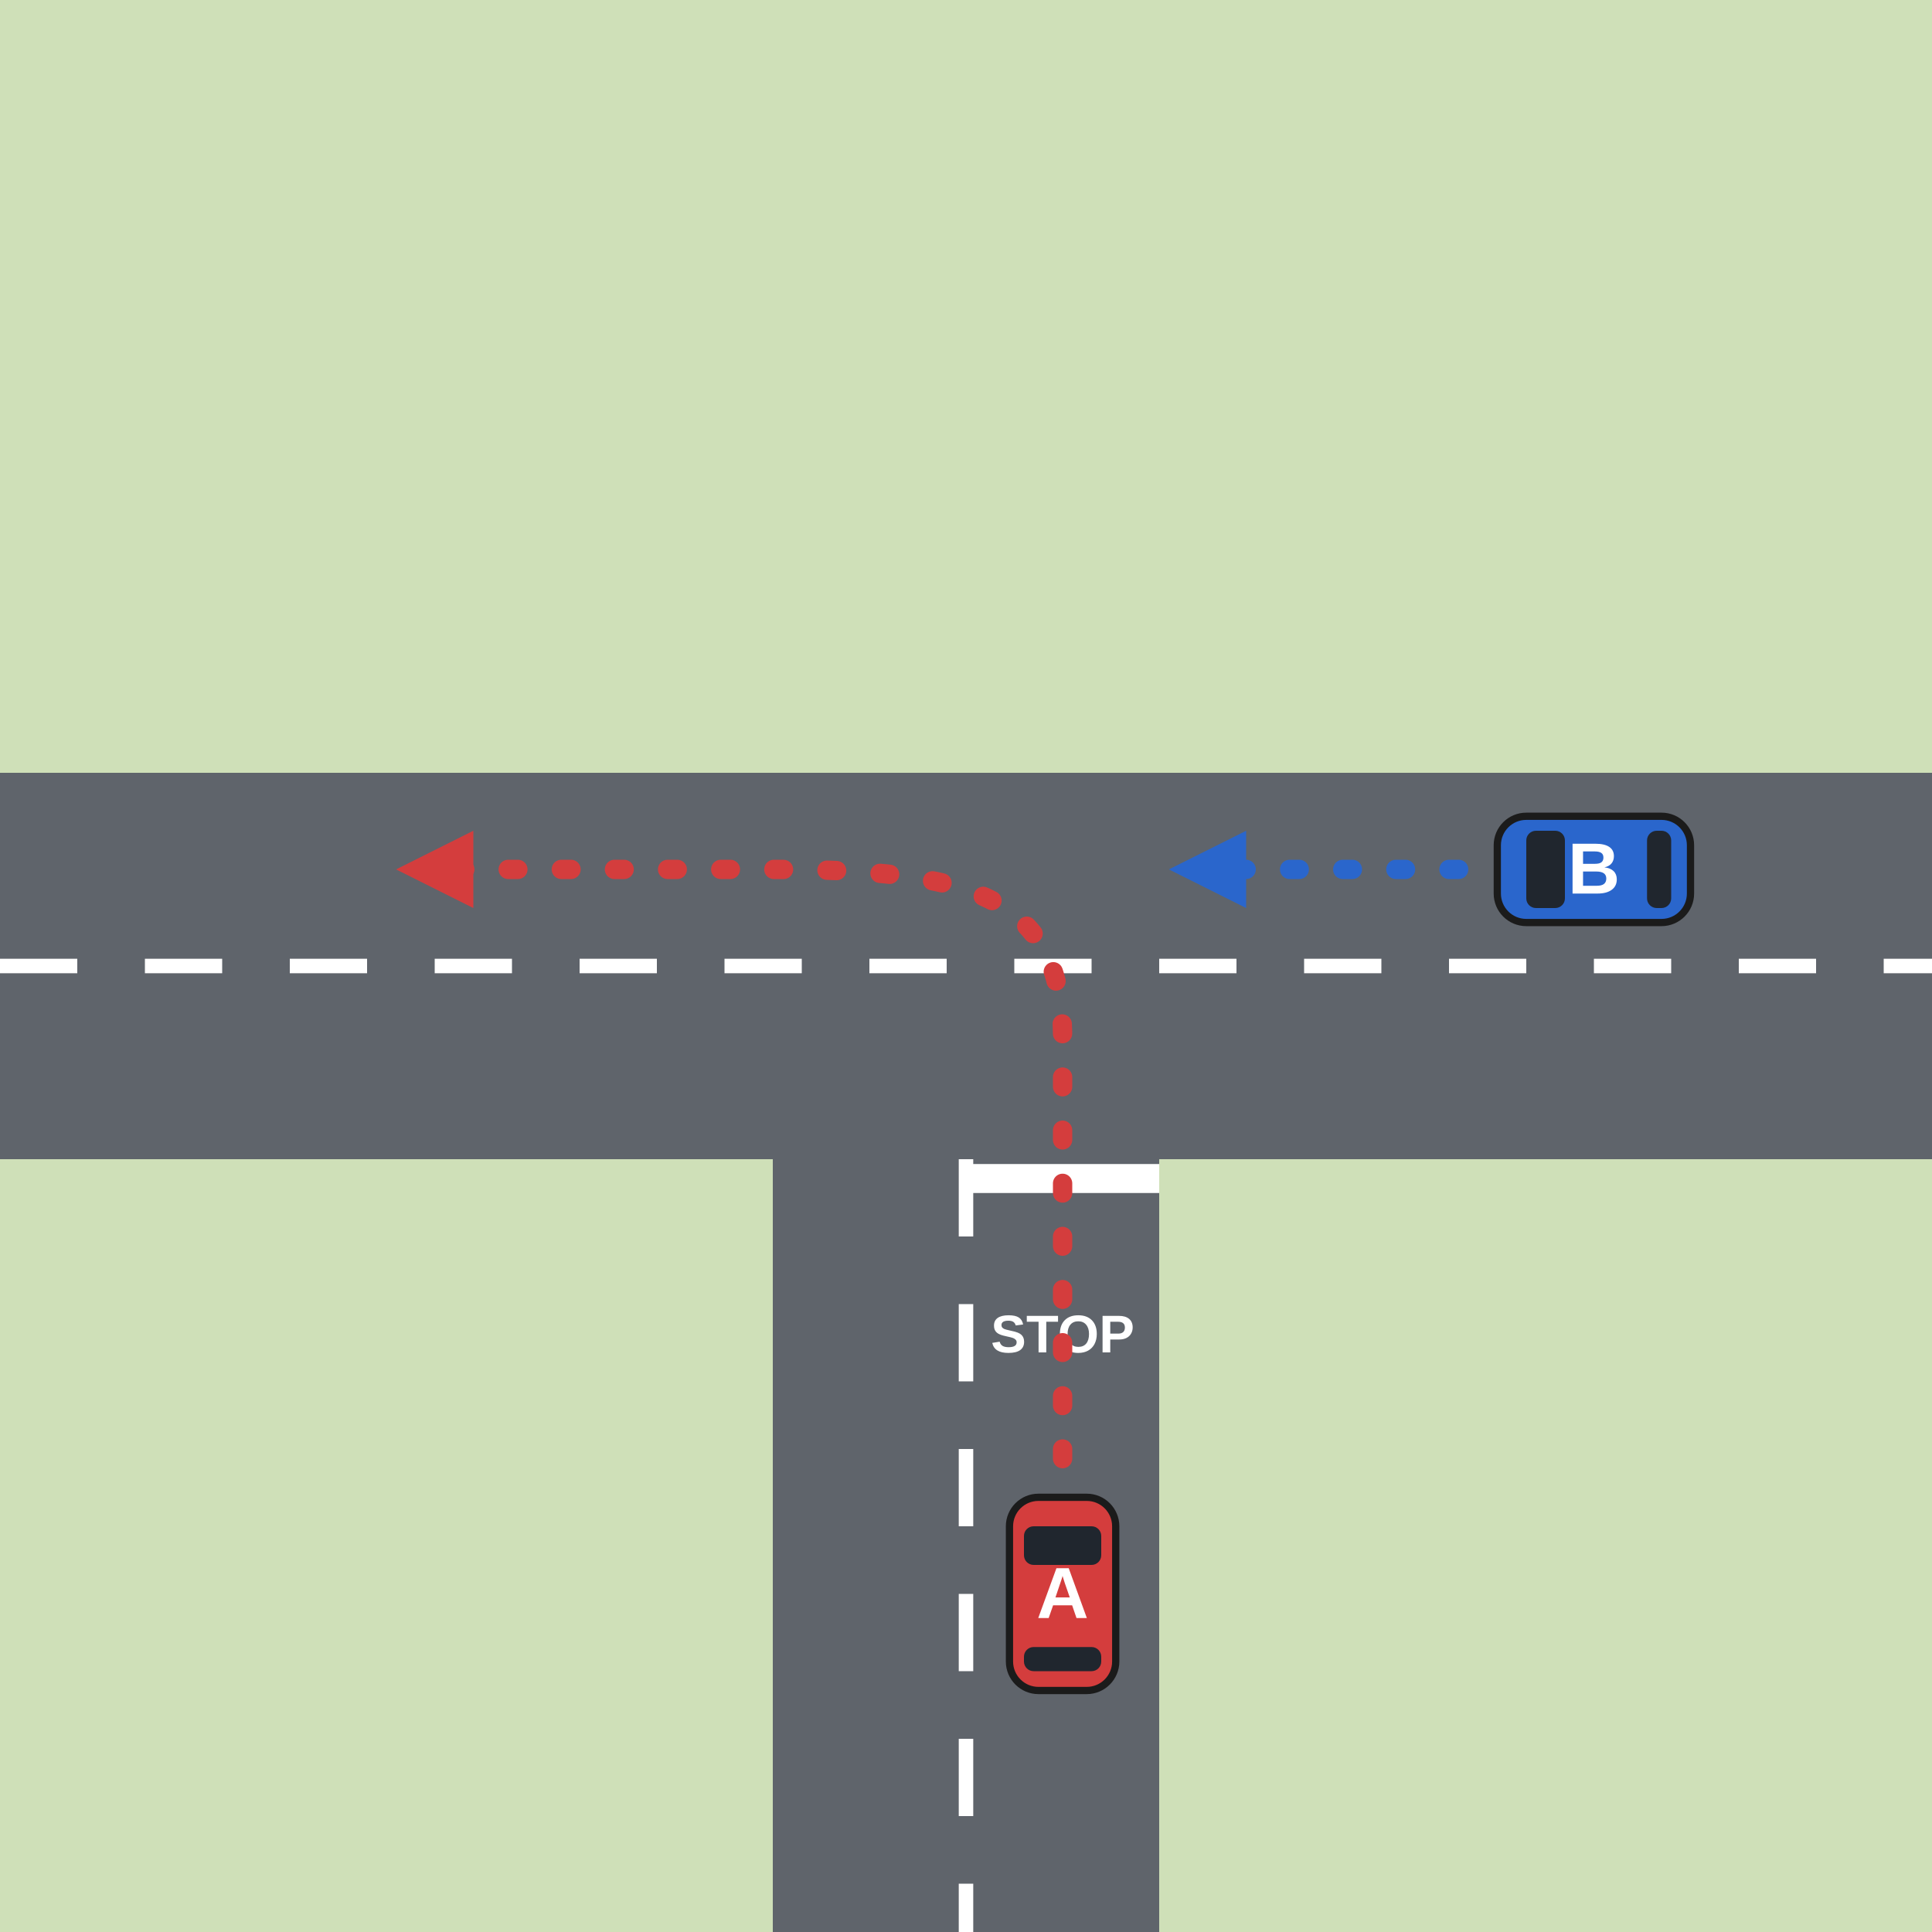
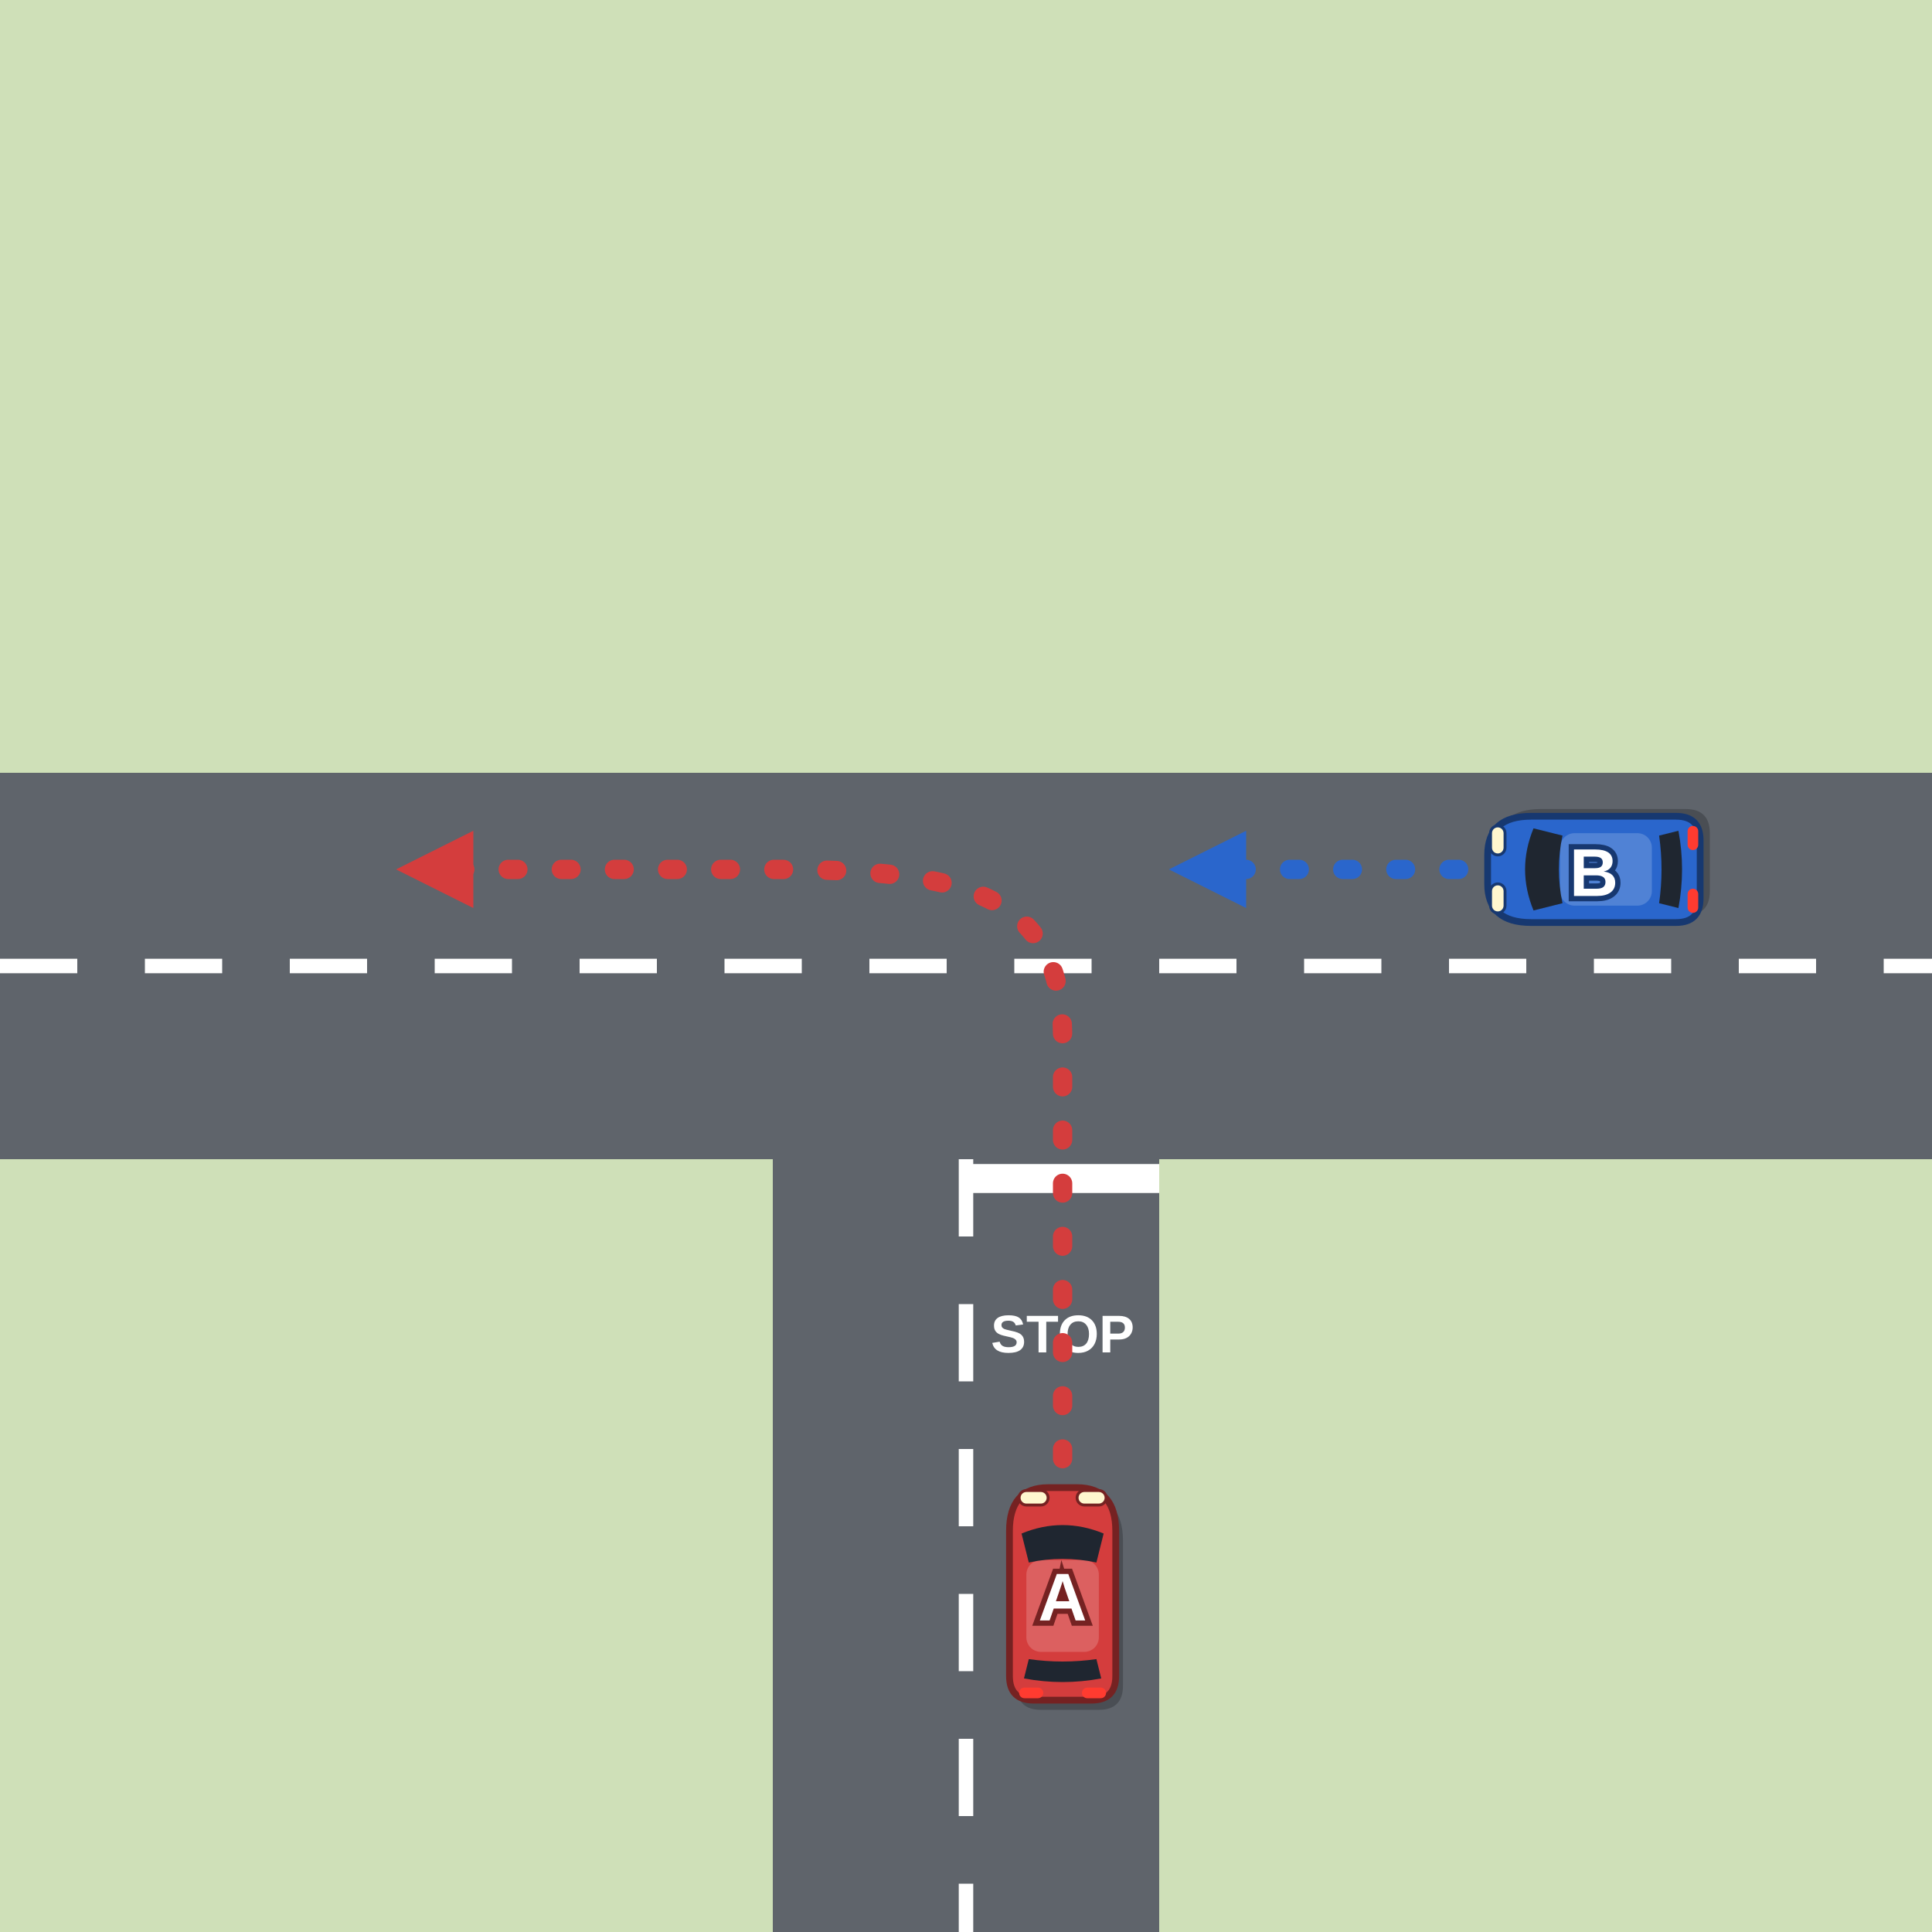
<svg xmlns="http://www.w3.org/2000/svg" viewBox="0 0 400 400" role="img" aria-labelledby="t d">
  <defs>
    <marker id="punta-A" viewBox="0 0 10 10" refX="5" refY="5" markerWidth="4" markerHeight="4" orient="auto-start-reverse">
      <path d="M0,0 L10,5 L0,10 z" fill="#d43d3d" />
    </marker>
    <marker id="punta-B" viewBox="0 0 10 10" refX="5" refY="5" markerWidth="4" markerHeight="4" orient="auto-start-reverse">
      <path d="M0,0 L10,5 L0,10 z" fill="#2a66cc" />
    </marker>
    <marker id="punta-C" viewBox="0 0 10 10" refX="5" refY="5" markerWidth="4" markerHeight="4" orient="auto-start-reverse">
      <path d="M0,0 L10,5 L0,10 z" fill="#e3a21a" />
    </marker>
    <marker id="punta-D" viewBox="0 0 10 10" refX="5" refY="5" markerWidth="4" markerHeight="4" orient="auto-start-reverse">
      <path d="M0,0 L10,5 L0,10 z" fill="#2e9a4f" />
    </marker>
  </defs>
  <rect x="0" y="0" width="400" height="400" fill="#cfe0b8" />
  <rect x="0" y="160.0" width="400" height="80" fill="#5f646b" />
  <line x1="0" y1="200" x2="400" y2="200" stroke="#ffffff" stroke-width="3" stroke-dasharray="16 14" />
  <rect x="160" y="220" width="80" height="180" fill="#5f646b" />
  <line x1="200" y1="240" x2="200" y2="400" stroke="#ffffff" stroke-width="3" stroke-dasharray="16 14" />
  <line x1="200" y1="244" x2="240" y2="244" stroke="#ffffff" stroke-width="6" />
  <text x="220" y="280" transform="rotate(0 220 280)" text-anchor="middle" font-family="Arial, Helvetica, sans-serif" font-weight="bold" font-size="11" fill="#ffffff">STOP</text>
  <g transform="translate(220.0 330.0) rotate(0.0)">
-     <rect x="-11.0" y="-20.0" width="22" height="40" rx="6" fill="#d43d3d" stroke="#1b1b1b" stroke-width="1.5" />
-     <rect x="-8.0" y="-14.0" width="16" height="8" rx="2" fill="#20262e" />
-     <rect x="-8.0" y="11.0" width="16" height="5" rx="2" fill="#20262e" />
-     <text x="0" y="5" transform="rotate(0.0)" text-anchor="middle" font-family="Arial, Helvetica, sans-serif" font-weight="bold" font-size="15" fill="#fff">A</text>
+     <path d="M-11.0,-13.0 Q-11.0,-22.0 -3.0,-22.0 L3.0,-22.0 Q11.0,-22.0 11.0,-13.0 L11.0,17.0 Q11.0,22.0 6.0,22.0 L-6.0,22.0 Q-11.0,22.0 -11.0,17.0 Z" transform="translate(1.5 2)" fill="#000" opacity=".22" />
+     <path d="M-11.0,-13.0 Q-11.0,-22.0 -3.0,-22.0 L3.0,-22.0 Q11.0,-22.0 11.0,-13.0 L11.0,17.0 Q11.0,22.0 6.0,22.0 L-6.0,22.0 Q-11.0,22.0 -11.0,17.0 Z" fill="#d43d3d" stroke="#752222" stroke-width="1.4" />
+     <rect x="-7.5" y="-7.0" width="15" height="19" rx="3" fill="#dc6060" />
+     <path d="M-8.5,-12.5 Q0,-16.0 8.5,-12.5 L7.0,-6.5 Q0,-8.0 -7.0,-6.5 Z" fill="#1f2630" />
+     <path d="M-7.0,13.5 Q0,14.5 7.0,13.5 L8.0,17.5 Q0,19.0 -8.0,17.5 Z" fill="#1f2630" />
+     <rect x="-9.0" y="-21.4" width="6" height="3" rx="1.5" fill="#fff7cf" stroke="#752222" stroke-width=".6" />
+     <rect x="3.0" y="-21.4" width="6" height="3" rx="1.5" fill="#fff7cf" stroke="#752222" stroke-width=".6" />
+     <rect x="-9.0" y="19.4" width="5" height="2.2" rx="1.1" fill="#ff3b30" />
+     <rect x="4.0" y="19.4" width="5" height="2.2" rx="1.1" fill="#ff3b30" />
+     <text x="0" y="5.5" transform="translate(0 0.0) rotate(0.0)" text-anchor="middle" font-family="-apple-system, 'Helvetica Neue', Arial, sans-serif" font-weight="800" font-size="14" fill="#fff" stroke="#752222" stroke-width="2.2" paint-order="stroke">A</text>
  </g>
  <path d="M220,302 L220,215 C220,185 200,180 160,180 L90,180" fill="none" stroke="#d43d3d" stroke-width="4" stroke-linecap="round" stroke-dasharray="2 9" marker-end="url(#punta-A)" />
  <g transform="translate(330.0 180.0) rotate(270.0)">
-     <rect x="-11.0" y="-20.0" width="22" height="40" rx="6" fill="#2a66cc" stroke="#1b1b1b" stroke-width="1.5" />
-     <rect x="-8.0" y="-14.0" width="16" height="8" rx="2" fill="#20262e" />
-     <rect x="-8.0" y="11.0" width="16" height="5" rx="2" fill="#20262e" />
-     <text x="0" y="5" transform="rotate(-270.0)" text-anchor="middle" font-family="Arial, Helvetica, sans-serif" font-weight="bold" font-size="15" fill="#fff">B</text>
+     <path d="M-11.0,-13.0 Q-11.0,-22.0 -3.0,-22.0 L3.0,-22.0 Q11.0,-22.0 11.0,-13.0 L11.0,17.0 Q11.0,22.0 6.0,22.0 L-6.0,22.0 Q-11.0,22.0 -11.0,17.0 Z" transform="translate(1.5 2)" fill="#000" opacity=".22" />
+     <path d="M-11.0,-13.0 Q-11.0,-22.0 -3.0,-22.0 L3.0,-22.0 Q11.0,-22.0 11.0,-13.0 L11.0,17.0 Q11.0,22.0 6.0,22.0 L-6.0,22.0 Q-11.0,22.0 -11.0,17.0 Z" fill="#2a66cc" stroke="#173870" stroke-width="1.4" />
+     <rect x="-7.5" y="-7.0" width="15" height="19" rx="3" fill="#5082d5" />
+     <path d="M-8.5,-12.5 Q0,-16.0 8.5,-12.5 L7.0,-6.5 Q0,-8.0 -7.0,-6.5 Z" fill="#1f2630" />
+     <path d="M-7.0,13.5 Q0,14.5 7.0,13.5 L8.0,17.5 Q0,19.0 -8.0,17.5 Z" fill="#1f2630" />
+     <rect x="-9.0" y="-21.4" width="6" height="3" rx="1.5" fill="#fff7cf" stroke="#173870" stroke-width=".6" />
+     <rect x="3.0" y="-21.4" width="6" height="3" rx="1.5" fill="#fff7cf" stroke="#173870" stroke-width=".6" />
+     <rect x="-9.0" y="19.4" width="5" height="2.2" rx="1.1" fill="#ff3b30" />
+     <rect x="4.0" y="19.4" width="5" height="2.2" rx="1.1" fill="#ff3b30" />
+     <text x="0" y="5.5" transform="translate(0 0.0) rotate(-270.0)" text-anchor="middle" font-family="-apple-system, 'Helvetica Neue', Arial, sans-serif" font-weight="800" font-size="14" fill="#fff" stroke="#173870" stroke-width="2.2" paint-order="stroke">B</text>
  </g>
  <path d="M302,180 L250,180" fill="none" stroke="#2a66cc" stroke-width="4" stroke-linecap="round" stroke-dasharray="2 9" marker-end="url(#punta-B)" />
</svg>
